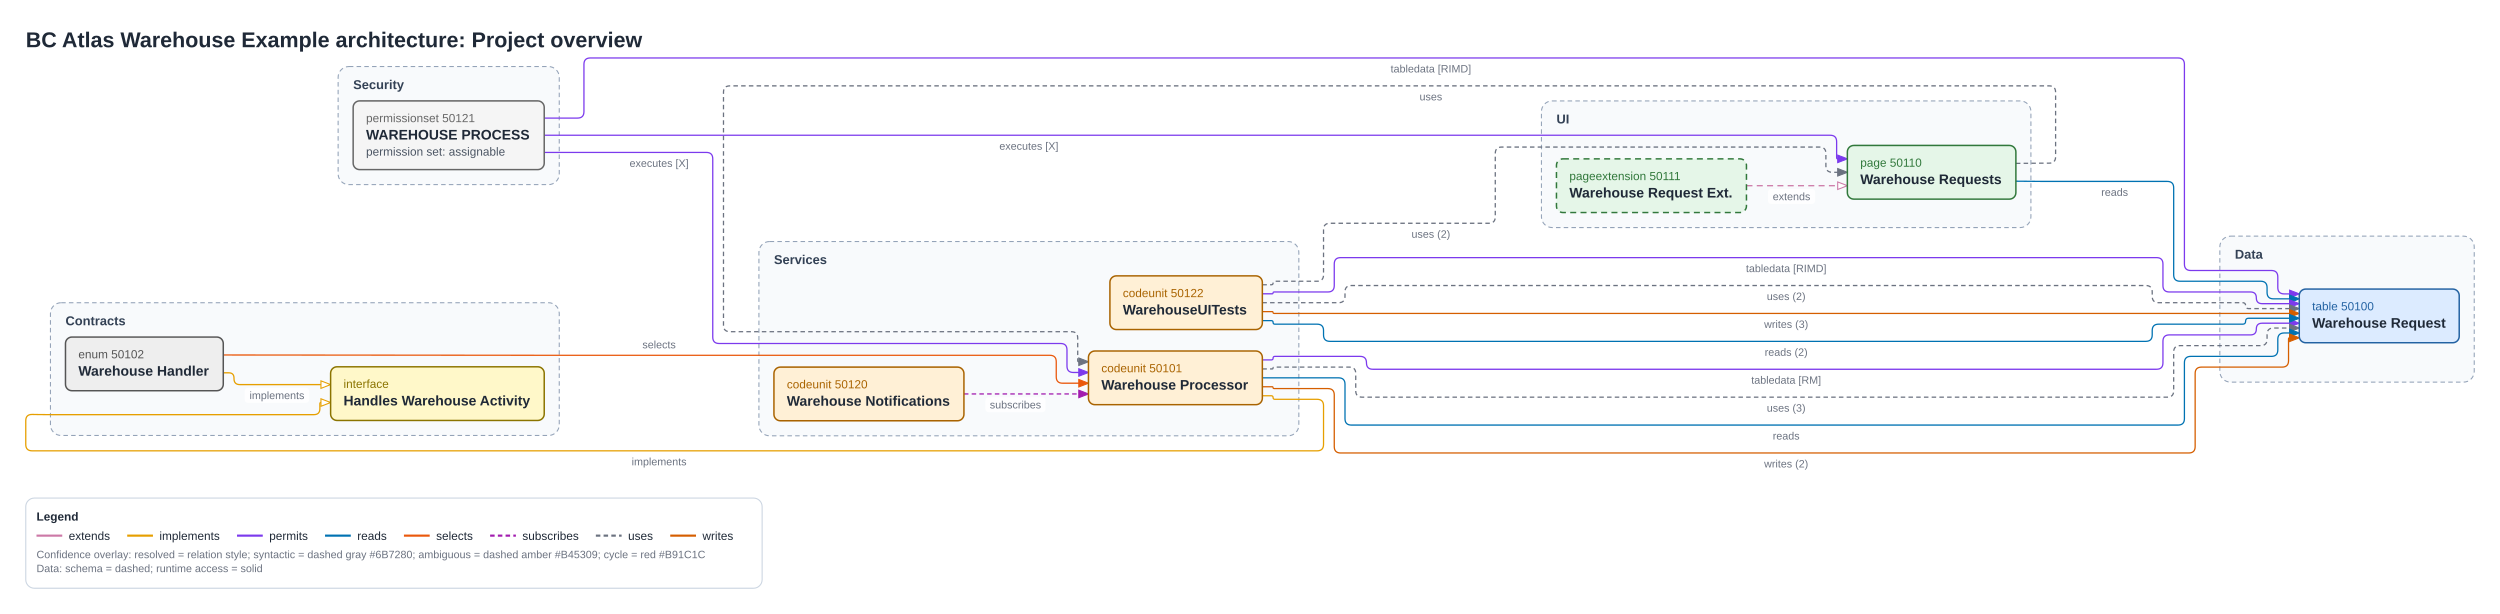
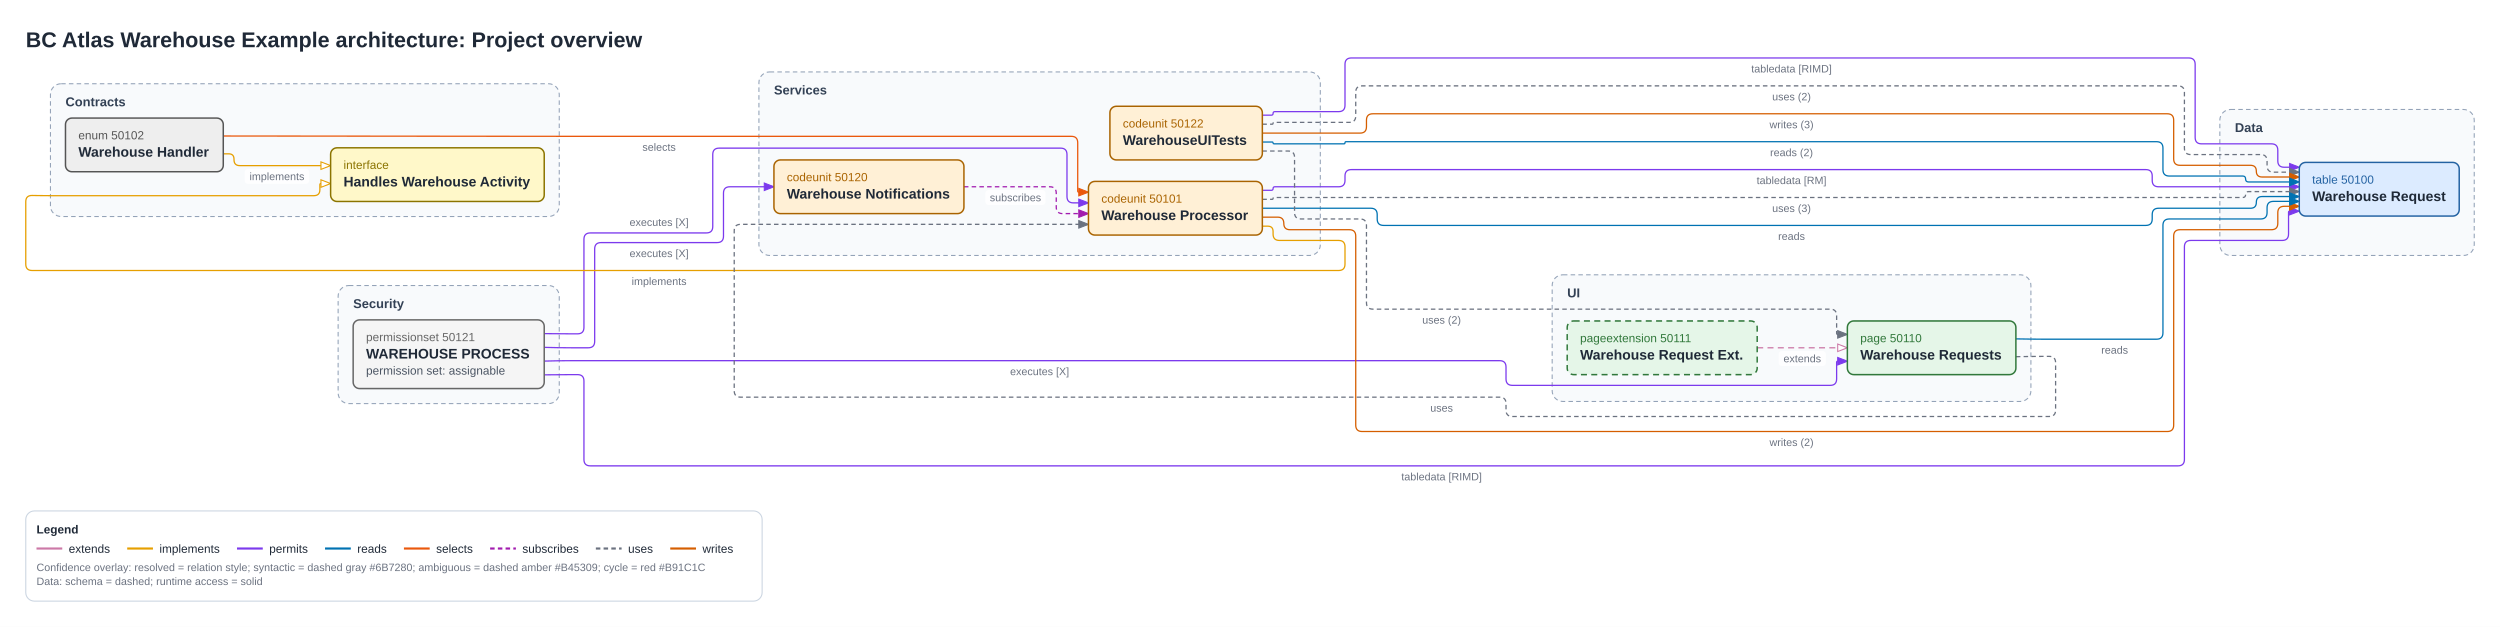
- <svg xmlns="http://www.w3.org/2000/svg" class="bca-diagram" viewBox="0 0 2329 572" width="2329" height="572" font-family="Arial, Helvetica, 'Liberation Sans', sans-serif">
-   <rect class="background" width="2329" height="572" fill="#ffffff" />
+ <svg xmlns="http://www.w3.org/2000/svg" class="bca-diagram" viewBox="0 0 2329 584" width="2329" height="584" font-family="Arial, Helvetica, 'Liberation Sans', sans-serif">
+   <rect class="background" width="2329" height="584" fill="#ffffff" />
  <text class="title" x="24" y="44" font-size="20" font-weight="700" fill="#1f2937">BC Atlas Warehouse Example architecture: Project overview</text>
  <g class="groups">
    <g class="group" data-group="g0">
-       <rect x="47" y="282" width="474" height="123.7" rx="10" fill="#f8fafc" stroke="#94a3b8" stroke-width="1" stroke-dasharray="4.2 3" />
-       <text x="61" y="303" font-size="12" font-weight="700" fill="#334155">Contracts</text>
+       <rect x="47" y="78" width="474" height="123.7" rx="10" fill="#f8fafc" stroke="#94a3b8" stroke-width="1" stroke-dasharray="4.2 3" />
+       <text x="61" y="99" font-size="12" font-weight="700" fill="#334155">Contracts</text>
    </g>
    <g class="group" data-group="g1">
-       <rect x="2068" y="220" width="237" height="136" rx="10" fill="#f8fafc" stroke="#94a3b8" stroke-width="1" stroke-dasharray="4.2 3" />
-       <text x="2082" y="241" font-size="12" font-weight="700" fill="#334155">Data</text>
+       <rect x="2068" y="102" width="237" height="136" rx="10" fill="#f8fafc" stroke="#94a3b8" stroke-width="1" stroke-dasharray="4.2 3" />
+       <text x="2082" y="123" font-size="12" font-weight="700" fill="#334155">Data</text>
    </g>
    <g class="group" data-group="g2">
-       <rect x="315" y="62" width="206" height="110" rx="10" fill="#f8fafc" stroke="#94a3b8" stroke-width="1" stroke-dasharray="4.2 3" />
-       <text x="329" y="83" font-size="12" font-weight="700" fill="#334155">Security</text>
+       <rect x="315" y="266" width="206" height="110" rx="10" fill="#f8fafc" stroke="#94a3b8" stroke-width="1" stroke-dasharray="4.2 3" />
+       <text x="329" y="287" font-size="12" font-weight="700" fill="#334155">Security</text>
    </g>
    <g class="group" data-group="g3">
-       <rect x="707" y="225" width="503" height="181" rx="10" fill="#f8fafc" stroke="#94a3b8" stroke-width="1" stroke-dasharray="4.2 3" />
-       <text x="721" y="246" font-size="12" font-weight="700" fill="#334155">Services</text>
+       <rect x="707" y="67" width="523" height="171" rx="10" fill="#f8fafc" stroke="#94a3b8" stroke-width="1" stroke-dasharray="4.2 3" />
+       <text x="721" y="88" font-size="12" font-weight="700" fill="#334155">Services</text>
    </g>
    <g class="group" data-group="g4">
-       <rect x="1436" y="94" width="456" height="118" rx="10" fill="#f8fafc" stroke="#94a3b8" stroke-width="1" stroke-dasharray="4.2 3" />
-       <text x="1450" y="115" font-size="12" font-weight="700" fill="#334155">UI</text>
+       <rect x="1446" y="256" width="446" height="118" rx="10" fill="#f8fafc" stroke="#94a3b8" stroke-width="1" stroke-dasharray="4.2 3" />
+       <text x="1460" y="277" font-size="12" font-weight="700" fill="#334155">UI</text>
    </g>
  </g>
  <g class="edges">
    <g class="edge" data-from="g3.n0" data-to="g3.n4" data-kind="subscribes">
-       <path d="M898 367L1006 367" fill="none" stroke="#A21CAF" stroke-width="1.2" stroke-dasharray="4.2 3" />
-       <polygon points="1014,367 1005,370.5 1005,363.5" fill="#A21CAF" stroke="#A21CAF" stroke-width="1" />
-       <g class="edge-label">
-         <rect x="918" y="370" width="56" height="14" rx="3" fill="#ffffff" fill-opacity="0.85" />
-         <text x="946" y="380.5" font-size="10" fill="#6b7280" text-anchor="middle">subscribes</text>
+       <path d="M898 174L978 174Q984 174 984 180L984 193Q984 199 990 199L1006 199" fill="none" stroke="#A21CAF" stroke-width="1.2" stroke-dasharray="4.2 3" />
+       <polygon points="1014,199 1005,202.5 1005,195.5" fill="#A21CAF" stroke="#A21CAF" stroke-width="1" />
+       <g class="edge-label">
+         <rect x="918" y="177" width="56" height="14" rx="3" fill="#ffffff" fill-opacity="0.85" />
+         <text x="946" y="187.5" font-size="10" fill="#6b7280" text-anchor="middle">subscribes</text>
      </g>
    </g>
    <g class="edge" data-from="g2.n1" data-to="g1.n3" data-kind="permits">
-       <path d="M507 110L538 110Q544 110 544 104L544 60Q544 54 550 54L2029 54Q2035 54 2035 60L2035 246Q2035 252 2041 252L2116 252Q2122 252 2122 258L2122 267.8Q2122 273.8 2128 273.8L2134 273.8" fill="none" stroke="#7C3AED" stroke-width="1.2" />
-       <polygon points="2142,273.8 2133,277.3 2133,270.3" fill="#7C3AED" stroke="#7C3AED" stroke-width="1" />
-       <g class="edge-label">
-         <rect x="1291" y="57" width="84" height="14" rx="3" fill="#ffffff" fill-opacity="0.85" />
-         <text x="1333" y="67.5" font-size="10" fill="#6b7280" text-anchor="middle">tabledata [RIMD]</text>
+       <path d="M507 349.2L520 349.1Q526 349 532 349L538 349Q544 349 544 355L544 428Q544 434 550 434L2029 434Q2035 434 2035 428L2035 230Q2035 224 2041 224L2126 224Q2132 224 2132 218L2132 197.7Q2132 196.7 2133 196.7L2134 196.7" fill="none" stroke="#7C3AED" stroke-width="1.2" />
+       <polygon points="2142,196.7 2133,200.2 2133,193.2" fill="#7C3AED" stroke="#7C3AED" stroke-width="1" />
+       <g class="edge-label">
+         <rect x="1301" y="437" width="84" height="14" rx="3" fill="#ffffff" fill-opacity="0.85" />
+         <text x="1343" y="447.5" font-size="10" fill="#6b7280" text-anchor="middle">tabledata [RIMD]</text>
      </g>
    </g>
    <g class="edge" data-from="g2.n1" data-to="g3.n4" data-kind="permits">
-       <path d="M507 142L658 142Q664 142 664 148L664 314Q664 320 670 320L988 320Q994 320 994 326L994 341Q994 347 1000 347L1006 347" fill="none" stroke="#7C3AED" stroke-width="1.2" />
-       <polygon points="1014,347 1005,350.5 1005,343.5" fill="#7C3AED" stroke="#7C3AED" stroke-width="1" />
-       <g class="edge-label">
-         <rect x="582" y="145" width="64" height="14" rx="3" fill="#ffffff" fill-opacity="0.85" />
-         <text x="614" y="155.5" font-size="10" fill="#6b7280" text-anchor="middle">executes [X]</text>
+       <path d="M507 310.8L520 310.9Q526 311 532 311L538 311Q544 311 544 305L544 223Q544 217 550 217L658 217Q664 217 664 211L664 144Q664 138 670 138L988 138Q994 138 994 144L994 183Q994 189 1000 189L1006 189" fill="none" stroke="#7C3AED" stroke-width="1.2" />
+       <polygon points="1014,189 1005,192.5 1005,185.5" fill="#7C3AED" stroke="#7C3AED" stroke-width="1" />
+       <g class="edge-label">
+         <rect x="582" y="200" width="64" height="14" rx="3" fill="#ffffff" fill-opacity="0.85" />
+         <text x="614" y="210.5" font-size="10" fill="#6b7280" text-anchor="middle">executes [X]</text>
+       </g>
+     </g>
+     <g class="edge" data-from="g2.n1" data-to="g3.n0" data-kind="permits">
+       <path d="M507 323.6L520 323.9Q526 324 532 324L548 324Q554 324 554 318L554 232Q554 226 560 226L668 226Q674 226 674 220L674 180Q674 174 680 174L713 174" fill="none" stroke="#7C3AED" stroke-width="1.2" />
+       <polygon points="721,174 712,177.5 712,170.5" fill="#7C3AED" stroke="#7C3AED" stroke-width="1" />
+       <g class="edge-label">
+         <rect x="582" y="229" width="64" height="14" rx="3" fill="#ffffff" fill-opacity="0.85" />
+         <text x="614" y="239.5" font-size="10" fill="#6b7280" text-anchor="middle">executes [X]</text>
      </g>
    </g>
    <g class="edge" data-from="g2.n1" data-to="g4.n6" data-kind="permits">
-       <path d="M507 126L1705 126Q1711 126 1711 132L1711 147Q1711 148 1712 148L1713 148" fill="none" stroke="#7C3AED" stroke-width="1.2" />
-       <polygon points="1721,148 1712,151.5 1712,144.5" fill="#7C3AED" stroke="#7C3AED" stroke-width="1" />
-       <g class="edge-label">
-         <rect x="926.5" y="129" width="64" height="14" rx="3" fill="#ffffff" fill-opacity="0.85" />
-         <text x="958.5" y="139.5" font-size="10" fill="#6b7280" text-anchor="middle">executes [X]</text>
+       <path d="M507 336.4L520 336.1Q526 336 532 336L1397 336Q1403 336 1403 342L1403 353Q1403 359 1409 359L1705 359Q1711 359 1711 353L1711 337.5Q1711 336.5 1712 336.5L1713 336.5" fill="none" stroke="#7C3AED" stroke-width="1.2" />
+       <polygon points="1721,336.5 1712,340 1712,333" fill="#7C3AED" stroke="#7C3AED" stroke-width="1" />
+       <g class="edge-label">
+         <rect x="936.5" y="339" width="64" height="14" rx="3" fill="#ffffff" fill-opacity="0.85" />
+         <text x="968.5" y="349.5" font-size="10" fill="#6b7280" text-anchor="middle">executes [X]</text>
      </g>
    </g>
    <g class="edge" data-from="g3.n4" data-to="g0.n2" data-kind="implements">
-       <path d="M1176 368.7L1184.3 368.7Q1186 368.7 1186 370.3L1186 370.3Q1186 372 1187.7 372L1227 372Q1233 372 1233 378L1233 414Q1233 420 1227 420L30 420Q24 420 24 414L24 392Q24 386 30 386.1L36 386.2Q42 386.3 48 386.3L292.3 386.3Q298 386.3 298 380.7L298 376Q298 375 299 375L300 375" fill="none" stroke="#E69F00" stroke-width="1.2" />
-       <polygon points="308,375 299,378.5 299,371.5" fill="#ffffff" stroke="#E69F00" stroke-width="1" />
-       <g class="edge-label">
-         <rect x="584" y="423" width="60" height="14" rx="3" fill="#ffffff" fill-opacity="0.85" />
-         <text x="614" y="433.5" font-size="10" fill="#6b7280" text-anchor="middle">implements</text>
+       <path d="M1176 210.7L1181 210.7Q1186 210.7 1186 215.7L1186 218Q1186 224 1192 224L1247 224Q1253 224 1253 230L1253 246Q1253 252 1247 252L30 252Q24 252 24 246L24 188Q24 182 30 182.1L36 182.2Q42 182.3 48 182.3L292.3 182.3Q298 182.3 298 176.7L298 172Q298 171 299 171L300 171" fill="none" stroke="#E69F00" stroke-width="1.2" />
+       <polygon points="308,171 299,174.5 299,167.5" fill="#ffffff" stroke="#E69F00" stroke-width="1" />
+       <g class="edge-label">
+         <rect x="584" y="255" width="60" height="14" rx="3" fill="#ffffff" fill-opacity="0.85" />
+         <text x="614" y="265.5" font-size="10" fill="#6b7280" text-anchor="middle">implements</text>
      </g>
    </g>
    <g class="edge" data-from="g3.n4" data-to="g1.n3" data-kind="permits">
-       <path d="M1176 335.3L1184.3 335.3Q1186 335.3 1186 333.7L1186 333.7Q1186 332 1187.7 332L1267 332Q1273 332 1273 338L1273 338Q1273 344 1279 344L2009 344Q2015 344 2015 338L2015 318Q2015 312 2021 312L2096.5 312Q2102 312 2102 306.5L2102 306.5Q2102 301.1 2107.5 301.1L2134 301.1" fill="none" stroke="#7C3AED" stroke-width="1.2" />
-       <polygon points="2142,301.1 2133,304.6 2133,297.6" fill="#7C3AED" stroke="#7C3AED" stroke-width="1" />
-       <g class="edge-label">
-         <rect x="1627" y="347" width="74" height="14" rx="3" fill="#ffffff" fill-opacity="0.85" />
-         <text x="1664" y="357.5" font-size="10" fill="#6b7280" text-anchor="middle">tabledata [RM]</text>
+       <path d="M1176 177.3L1184.3 177.3Q1186 177.3 1186 175.7L1186 175.7Q1186 174 1187.7 174L1247 174Q1253 174 1253 168L1253 164Q1253 158 1259 158L1999 158Q2005 158 2005 164L2005 168Q2005 174 2011 174L2134 174" fill="none" stroke="#7C3AED" stroke-width="1.2" />
+       <polygon points="2142,174 2133,177.5 2133,170.5" fill="#7C3AED" stroke="#7C3AED" stroke-width="1" />
+       <g class="edge-label">
+         <rect x="1632" y="161" width="74" height="14" rx="3" fill="#ffffff" fill-opacity="0.85" />
+         <text x="1669" y="171.5" font-size="10" fill="#6b7280" text-anchor="middle">tabledata [RM]</text>
      </g>
    </g>
    <g class="edge" data-from="g3.n4" data-to="g1.n3" data-kind="uses">
-       <path d="M1176 343.7L1185.2 343.7Q1186 343.7 1186 342.8L1186 342.8Q1186 342 1186.8 342L1257 342Q1263 342 1263 348L1263 364Q1263 370 1269 370L2019 370Q2025 370 2025 364L2025 328Q2025 322 2031 322L2106 322Q2112 322 2112 316L2112 311.6Q2112 305.6 2118 305.6L2134 305.6" fill="none" stroke="#6B7280" stroke-width="1.2" stroke-dasharray="4.2 3" />
-       <polygon points="2142,305.6 2133,309.1 2133,302.1" fill="#6B7280" stroke="#6B7280" stroke-width="1" />
-       <g class="edge-label">
-         <rect x="1641.5" y="373" width="45" height="14" rx="3" fill="#ffffff" fill-opacity="0.85" />
-         <text x="1664" y="383.5" font-size="10" fill="#6b7280" text-anchor="middle">uses (3)</text>
+       <path d="M1176 185.7L1185.2 185.7Q1186 185.7 1186 184.8L1186 184.8Q1186 184 1186.8 184L2089.3 184Q2092 184 2092 181.3L2092 181.3Q2092 178.5 2094.7 178.5L2134 178.5" fill="none" stroke="#6B7280" stroke-width="1.2" stroke-dasharray="4.2 3" />
+       <polygon points="2142,178.5 2133,182 2133,175" fill="#6B7280" stroke="#6B7280" stroke-width="1" />
+       <g class="edge-label">
+         <rect x="1646.5" y="187" width="45" height="14" rx="3" fill="#ffffff" fill-opacity="0.85" />
+         <text x="1669" y="197.5" font-size="10" fill="#6b7280" text-anchor="middle">uses (3)</text>
      </g>
    </g>
    <g class="edge" data-from="g3.n4" data-to="g1.n3" data-kind="reads">
-       <path d="M1176 352L1247 352Q1253 352 1253 358L1253 390Q1253 396 1259 396L2029 396Q2035 396 2035 390L2035 338Q2035 332 2041 332L2116 332Q2122 332 2122 326L2122 316.2Q2122 310.2 2128 310.2L2134 310.2" fill="none" stroke="#0072B2" stroke-width="1.2" />
-       <polygon points="2142,310.2 2133,313.7 2133,306.7" fill="#0072B2" stroke="#0072B2" stroke-width="1" />
-       <g class="edge-label">
-         <rect x="1647" y="399" width="34" height="14" rx="3" fill="#ffffff" fill-opacity="0.85" />
-         <text x="1664" y="409.5" font-size="10" fill="#6b7280" text-anchor="middle">reads</text>
+       <path d="M1176 194L1277 194Q1283 194 1283 200L1283 204Q1283 210 1289 210L1999 210Q2005 210 2005 204L2005 200Q2005 194 2011 194L2096.5 194Q2102 194 2102 188.5L2102 188.5Q2102 183.1 2107.5 183.1L2134 183.1" fill="none" stroke="#0072B2" stroke-width="1.2" />
+       <polygon points="2142,183.1 2133,186.6 2133,179.6" fill="#0072B2" stroke="#0072B2" stroke-width="1" />
+       <g class="edge-label">
+         <rect x="1652" y="213" width="34" height="14" rx="3" fill="#ffffff" fill-opacity="0.85" />
+         <text x="1669" y="223.5" font-size="10" fill="#6b7280" text-anchor="middle">reads</text>
      </g>
    </g>
    <g class="edge" data-from="g3.n4" data-to="g1.n3" data-kind="writes">
-       <path d="M1176 360.3L1185.2 360.3Q1186 360.3 1186 361.2L1186 361.2Q1186 362 1186.8 362L1237 362Q1243 362 1243 368L1243 416Q1243 422 1249 422L2039 422Q2045 422 2045 416L2045 348Q2045 342 2051 342L2126 342Q2132 342 2132 336L2132 315.7Q2132 314.7 2133 314.7L2134 314.7" fill="none" stroke="#D55E00" stroke-width="1.2" />
-       <polygon points="2142,314.7 2133,318.2 2133,311.2" fill="#D55E00" stroke="#D55E00" stroke-width="1" />
-       <g class="edge-label">
-         <rect x="1639" y="425" width="50" height="14" rx="3" fill="#ffffff" fill-opacity="0.85" />
-         <text x="1664" y="435.5" font-size="10" fill="#6b7280" text-anchor="middle">writes (2)</text>
+       <path d="M1176 202.3L1190.2 202.3Q1196 202.3 1196 208.2L1196 208.2Q1196 214 1201.8 214L1257 214Q1263 214 1263 220L1263 396Q1263 402 1269 402L2019 402Q2025 402 2025 396L2025 220Q2025 214 2031 214L2116 214Q2122 214 2122 208L2122 198.2Q2122 192.2 2128 192.2L2134 192.2" fill="none" stroke="#D55E00" stroke-width="1.2" />
+       <polygon points="2142,192.2 2133,195.7 2133,188.7" fill="#D55E00" stroke="#D55E00" stroke-width="1" />
+       <g class="edge-label">
+         <rect x="1644" y="405" width="50" height="14" rx="3" fill="#ffffff" fill-opacity="0.85" />
+         <text x="1669" y="415.5" font-size="10" fill="#6b7280" text-anchor="middle">writes (2)</text>
      </g>
    </g>
    <g class="edge" data-from="g0.n5" data-to="g0.n2" data-kind="implements">
-       <path d="M208 347.3L213 347.3Q218 347.3 218 352.3L218 352.8Q218 358.3 223.5 358.3L300 358.3" fill="none" stroke="#E69F00" stroke-width="1.2" />
-       <polygon points="308,358.3 299,361.8 299,354.8" fill="#ffffff" stroke="#E69F00" stroke-width="1" />
-       <g class="edge-label">
-         <rect x="228" y="361.3" width="60" height="14" rx="3" fill="#ffffff" fill-opacity="0.85" />
-         <text x="258" y="371.8" font-size="10" fill="#6b7280" text-anchor="middle">implements</text>
+       <path d="M208 143.3L213 143.3Q218 143.3 218 148.3L218 148.8Q218 154.3 223.5 154.3L300 154.3" fill="none" stroke="#E69F00" stroke-width="1.2" />
+       <polygon points="308,154.3 299,157.8 299,150.8" fill="#ffffff" stroke="#E69F00" stroke-width="1" />
+       <g class="edge-label">
+         <rect x="228" y="157.3" width="60" height="14" rx="3" fill="#ffffff" fill-opacity="0.85" />
+         <text x="258" y="167.8" font-size="10" fill="#6b7280" text-anchor="middle">implements</text>
      </g>
    </g>
    <g class="edge" data-from="g0.n5" data-to="g3.n4" data-kind="selects">
-       <path d="M208 330.7L520 331Q526 331 532 331L978 331Q984 331 984 337L984 351Q984 357 990 357L1006 357" fill="none" stroke="#EA580C" stroke-width="1.2" />
-       <polygon points="1014,357 1005,360.5 1005,353.5" fill="#EA580C" stroke="#EA580C" stroke-width="1" />
-       <g class="edge-label">
-         <rect x="594" y="314" width="40" height="14" rx="3" fill="#ffffff" fill-opacity="0.85" />
-         <text x="614" y="324.5" font-size="10" fill="#6b7280" text-anchor="middle">selects</text>
+       <path d="M208 126.7L520 127Q526 127 532 127L998 127Q1004 127 1004 133L1004 178Q1004 179 1005 179L1006 179" fill="none" stroke="#EA580C" stroke-width="1.2" />
+       <polygon points="1014,179 1005,182.5 1005,175.5" fill="#EA580C" stroke="#EA580C" stroke-width="1" />
+       <g class="edge-label">
+         <rect x="594" y="130" width="40" height="14" rx="3" fill="#ffffff" fill-opacity="0.85" />
+         <text x="614" y="140.5" font-size="10" fill="#6b7280" text-anchor="middle">selects</text>
      </g>
    </g>
    <g class="edge" data-from="g4.n6" data-to="g1.n3" data-kind="reads">
-       <path d="M1878 168.8L1891 168.9Q1897 169 1903 169L2019 169Q2025 169 2025 175L2025 256Q2025 262 2031 262L2106 262Q2112 262 2112 268L2112 272.4Q2112 278.4 2118 278.4L2134 278.4" fill="none" stroke="#0072B2" stroke-width="1.2" />
-       <polygon points="2142,278.4 2133,281.9 2133,274.9" fill="#0072B2" stroke="#0072B2" stroke-width="1" />
-       <g class="edge-label">
-         <rect x="1953" y="172" width="34" height="14" rx="3" fill="#ffffff" fill-opacity="0.85" />
-         <text x="1970" y="182.5" font-size="10" fill="#6b7280" text-anchor="middle">reads</text>
+       <path d="M1878 315.7L1891 315.9Q1897 316 1903 316L2009 316Q2015 316 2015 310L2015 210Q2015 204 2021 204L2106 204Q2112 204 2112 198L2112 193.6Q2112 187.6 2118 187.6L2134 187.6" fill="none" stroke="#0072B2" stroke-width="1.2" />
+       <polygon points="2142,187.6 2133,191.1 2133,184.1" fill="#0072B2" stroke="#0072B2" stroke-width="1" />
+       <g class="edge-label">
+         <rect x="1953" y="319" width="34" height="14" rx="3" fill="#ffffff" fill-opacity="0.85" />
+         <text x="1970" y="329.5" font-size="10" fill="#6b7280" text-anchor="middle">reads</text>
      </g>
    </g>
    <g class="edge" data-from="g4.n6" data-to="g3.n4" data-kind="uses">
-       <path d="M1878 152.2L1891 152.1Q1897 152 1903 152L1909 152Q1915 152 1915 146L1915 86Q1915 80 1909 80L680 80Q674 80 674 86L674 303Q674 309 680 309L998 309Q1004 309 1004 315L1004 336Q1004 337 1005 337L1006 337" fill="none" stroke="#6B7280" stroke-width="1.2" stroke-dasharray="4.2 3" />
-       <polygon points="1014,337 1005,340.5 1005,333.5" fill="#6B7280" stroke="#6B7280" stroke-width="1" />
-       <g class="edge-label">
-         <rect x="1318" y="83" width="30" height="14" rx="3" fill="#ffffff" fill-opacity="0.85" />
-         <text x="1333" y="93.5" font-size="10" fill="#6b7280" text-anchor="middle">uses</text>
+       <path d="M1878 332.3L1891 332.1Q1897 332 1903 332L1909 332Q1915 332 1915 338L1915 382Q1915 388 1909 388L1409 388Q1403 388 1403 382L1403 376Q1403 370 1397 370L690 370Q684 370 684 364L684 215Q684 209 690 209L1006 209" fill="none" stroke="#6B7280" stroke-width="1.2" stroke-dasharray="4.2 3" />
+       <polygon points="1014,209 1005,212.5 1005,205.5" fill="#6B7280" stroke="#6B7280" stroke-width="1" />
+       <g class="edge-label">
+         <rect x="1328" y="373" width="30" height="14" rx="3" fill="#ffffff" fill-opacity="0.85" />
+         <text x="1343" y="383.5" font-size="10" fill="#6b7280" text-anchor="middle">uses</text>
      </g>
    </g>
    <g class="edge" data-from="g4.n7" data-to="g4.n6" data-kind="extends">
-       <path d="M1627 173L1713 173" fill="none" stroke="#CC79A7" stroke-width="1.2" stroke-dasharray="5.6 4" />
-       <polygon points="1721,173 1712,176.5 1712,169.5" fill="#ffffff" stroke="#CC79A7" stroke-width="1" />
-       <g class="edge-label">
-         <rect x="1647" y="176" width="44" height="14" rx="3" fill="#ffffff" fill-opacity="0.85" />
-         <text x="1669" y="186.5" font-size="10" fill="#6b7280" text-anchor="middle">extends</text>
+       <path d="M1637 324L1713 324" fill="none" stroke="#CC79A7" stroke-width="1.2" stroke-dasharray="5.6 4" />
+       <polygon points="1721,324 1712,327.5 1712,320.5" fill="#ffffff" stroke="#CC79A7" stroke-width="1" />
+       <g class="edge-label">
+         <rect x="1657" y="327" width="44" height="14" rx="3" fill="#ffffff" fill-opacity="0.85" />
+         <text x="1679" y="337.5" font-size="10" fill="#6b7280" text-anchor="middle">extends</text>
      </g>
    </g>
    <g class="edge" data-from="g3.n8" data-to="g1.n3" data-kind="permits">
-       <path d="M1176 273.7L1185.2 273.7Q1186 273.7 1186 272.8L1186 272.8Q1186 272 1186.8 272L1237 272Q1243 272 1243 266L1243 246Q1243 240 1249 240L2009 240Q2015 240 2015 246L2015 266Q2015 272 2021 272L2096.5 272Q2102 272 2102 277.5L2102 277.5Q2102 282.9 2107.5 282.9L2134 282.9" fill="none" stroke="#7C3AED" stroke-width="1.2" />
-       <polygon points="2142,282.9 2133,286.4 2133,279.4" fill="#7C3AED" stroke="#7C3AED" stroke-width="1" />
-       <g class="edge-label">
-         <rect x="1622" y="243" width="84" height="14" rx="3" fill="#ffffff" fill-opacity="0.85" />
-         <text x="1664" y="253.5" font-size="10" fill="#6b7280" text-anchor="middle">tabledata [RIMD]</text>
+       <path d="M1176 107.3L1184.3 107.3Q1186 107.3 1186 105.7L1186 105.7Q1186 104 1187.7 104L1247 104Q1253 104 1253 98L1253 60Q1253 54 1259 54L2039 54Q2045 54 2045 60L2045 128Q2045 134 2051 134L2116 134Q2122 134 2122 140L2122 149.8Q2122 155.8 2128 155.8L2134 155.8" fill="none" stroke="#7C3AED" stroke-width="1.2" />
+       <polygon points="2142,155.8 2133,159.3 2133,152.3" fill="#7C3AED" stroke="#7C3AED" stroke-width="1" />
+       <g class="edge-label">
+         <rect x="1627" y="57" width="84" height="14" rx="3" fill="#ffffff" fill-opacity="0.85" />
+         <text x="1669" y="67.5" font-size="10" fill="#6b7280" text-anchor="middle">tabledata [RIMD]</text>
      </g>
    </g>
    <g class="edge" data-from="g3.n8" data-to="g1.n3" data-kind="uses">
-       <path d="M1176 282L1247 282Q1253 282 1253 276L1253 272Q1253 266 1259 266L1999 266Q2005 266 2005 272L2005 276Q2005 282 2011 282L2089.3 282Q2092 282 2092 284.7L2092 284.7Q2092 287.5 2094.7 287.5L2134 287.5" fill="none" stroke="#6B7280" stroke-width="1.2" stroke-dasharray="4.2 3" />
-       <polygon points="2142,287.5 2133,291 2133,284" fill="#6B7280" stroke="#6B7280" stroke-width="1" />
-       <g class="edge-label">
-         <rect x="1641.5" y="269" width="45" height="14" rx="3" fill="#ffffff" fill-opacity="0.85" />
-         <text x="1664" y="279.5" font-size="10" fill="#6b7280" text-anchor="middle">uses (2)</text>
+       <path d="M1176 115.7L1185.2 115.7Q1186 115.7 1186 114.8L1186 114.8Q1186 114 1186.8 114L1257 114Q1263 114 1263 108L1263 86Q1263 80 1269 80L2029 80Q2035 80 2035 86L2035 138Q2035 144 2041 144L2106 144Q2112 144 2112 150L2112 154.4Q2112 160.4 2118 160.4L2134 160.4" fill="none" stroke="#6B7280" stroke-width="1.2" stroke-dasharray="4.2 3" />
+       <polygon points="2142,160.4 2133,163.9 2133,156.9" fill="#6B7280" stroke="#6B7280" stroke-width="1" />
+       <g class="edge-label">
+         <rect x="1646.5" y="83" width="45" height="14" rx="3" fill="#ffffff" fill-opacity="0.85" />
+         <text x="1669" y="93.5" font-size="10" fill="#6b7280" text-anchor="middle">uses (2)</text>
      </g>
    </g>
    <g class="edge" data-from="g3.n8" data-to="g4.n6" data-kind="uses">
-       <path d="M1176 265.3L1184.3 265.3Q1186 265.3 1186 263.7L1186 263.7Q1186 262 1187.7 262L1227 262Q1233 262 1233 256L1233 214Q1233 208 1239 208L1387 208Q1393 208 1393 202L1393 143Q1393 137 1399 137L1695 137Q1701 137 1701 143L1701 154.5Q1701 160.5 1707 160.5L1713 160.5" fill="none" stroke="#6B7280" stroke-width="1.2" stroke-dasharray="4.2 3" />
-       <polygon points="1721,160.5 1712,164 1712,157" fill="#6B7280" stroke="#6B7280" stroke-width="1" />
-       <g class="edge-label">
-         <rect x="1310.5" y="211" width="45" height="14" rx="3" fill="#ffffff" fill-opacity="0.85" />
-         <text x="1333" y="221.5" font-size="10" fill="#6b7280" text-anchor="middle">uses (2)</text>
+       <path d="M1176 140.7L1200 140.7Q1206 140.7 1206 146.7L1206 198Q1206 204 1212 204L1267 204Q1273 204 1273 210L1273 282Q1273 288 1279 288L1705 288Q1711 288 1711 294L1711 310.5Q1711 311.5 1712 311.5L1713 311.5" fill="none" stroke="#6B7280" stroke-width="1.2" stroke-dasharray="4.2 3" />
+       <polygon points="1721,311.5 1712,315 1712,308" fill="#6B7280" stroke="#6B7280" stroke-width="1" />
+       <g class="edge-label">
+         <rect x="1320.5" y="291" width="45" height="14" rx="3" fill="#ffffff" fill-opacity="0.85" />
+         <text x="1343" y="301.5" font-size="10" fill="#6b7280" text-anchor="middle">uses (2)</text>
      </g>
    </g>
    <g class="edge" data-from="g3.n8" data-to="g1.n3" data-kind="writes">
-       <path d="M1176 290.3L1185.2 290.3Q1186 290.3 1186 291.2L1186 291.2Q1186 292 1186.8 292L2134 292" fill="none" stroke="#D55E00" stroke-width="1.2" />
-       <polygon points="2142,292 2133,295.5 2133,288.5" fill="#D55E00" stroke="#D55E00" stroke-width="1" />
-       <g class="edge-label">
-         <rect x="1639" y="295" width="50" height="14" rx="3" fill="#ffffff" fill-opacity="0.85" />
-         <text x="1664" y="305.5" font-size="10" fill="#6b7280" text-anchor="middle">writes (3)</text>
+       <path d="M1176 124L1267 124Q1273 124 1273 118L1273 112Q1273 106 1279 106L2019 106Q2025 106 2025 112L2025 148Q2025 154 2031 154L2096.5 154Q2102 154 2102 159.5L2102 159.5Q2102 164.9 2107.5 164.9L2134 164.9" fill="none" stroke="#D55E00" stroke-width="1.2" />
+       <polygon points="2142,164.9 2133,168.4 2133,161.4" fill="#D55E00" stroke="#D55E00" stroke-width="1" />
+       <g class="edge-label">
+         <rect x="1644" y="109" width="50" height="14" rx="3" fill="#ffffff" fill-opacity="0.85" />
+         <text x="1669" y="119.5" font-size="10" fill="#6b7280" text-anchor="middle">writes (3)</text>
      </g>
    </g>
    <g class="edge" data-from="g3.n8" data-to="g1.n3" data-kind="reads">
-       <path d="M1176 298.7L1184.3 298.7Q1186 298.7 1186 300.3L1186 300.3Q1186 302 1187.7 302L1227 302Q1233 302 1233 308L1233 312Q1233 318 1239 318L1999 318Q2005 318 2005 312L2005 308Q2005 302 2011 302L2089.3 302Q2092 302 2092 299.3L2092 299.3Q2092 296.5 2094.7 296.5L2134 296.5" fill="none" stroke="#0072B2" stroke-width="1.2" />
-       <polygon points="2142,296.5 2133,300 2133,293" fill="#0072B2" stroke="#0072B2" stroke-width="1" />
-       <g class="edge-label">
-         <rect x="1639.5" y="321" width="49" height="14" rx="3" fill="#ffffff" fill-opacity="0.85" />
-         <text x="1664" y="331.5" font-size="10" fill="#6b7280" text-anchor="middle">reads (2)</text>
+       <path d="M1176 132.3L1185.2 132.3Q1186 132.3 1186 133.2L1186 133.2Q1186 134 1186.8 134L1252 134Q1253 134 1253 133L1253 133Q1253 132 1254 132L2009 132Q2015 132 2015 138L2015 158Q2015 164 2021 164L2089.3 164Q2092 164 2092 166.7L2092 166.7Q2092 169.5 2094.7 169.5L2134 169.5" fill="none" stroke="#0072B2" stroke-width="1.2" />
+       <polygon points="2142,169.5 2133,173 2133,166" fill="#0072B2" stroke="#0072B2" stroke-width="1" />
+       <g class="edge-label">
+         <rect x="1644.5" y="135" width="49" height="14" rx="3" fill="#ffffff" fill-opacity="0.85" />
+         <text x="1669" y="145.5" font-size="10" fill="#6b7280" text-anchor="middle">reads (2)</text>
      </g>
    </g>
  </g>
  <g class="nodes">
    <g class="node" data-node="g0.n2" data-object="8ca2f385-ffba-4be3-94ad-84feaae0c397::BCA.Example.Inventory::interface::handles warehouse activity" data-type="interface">
-       <rect x="308" y="341.7" width="199" height="50" rx="6" fill="#FFF8C9" stroke="#8B7400" stroke-width="1.4" />
-       <text x="320" y="361.4" font-size="11" fill="#8B7400">interface</text>
-       <text x="320" y="377.7" font-size="13" font-weight="700" fill="#1f2937">Handles Warehouse Activity</text>
+       <rect x="308" y="137.7" width="199" height="50" rx="6" fill="#FFF8C9" stroke="#8B7400" stroke-width="1.4" />
+       <text x="320" y="157.4" font-size="11" fill="#8B7400">interface</text>
+       <text x="320" y="173.7" font-size="13" font-weight="700" fill="#1f2937">Handles Warehouse Activity</text>
    </g>
    <g class="node" data-node="g0.n5" data-object="8ca2f385-ffba-4be3-94ad-84feaae0c397::BCA.Example.Inventory::enum::50102" data-type="enum">
-       <rect x="61" y="314" width="147" height="50" rx="6" fill="#EEEEEE" stroke="#555555" stroke-width="1.4" />
-       <text x="73" y="333.8" font-size="11" fill="#555555">enum 50102</text>
-       <text x="73" y="350" font-size="13" font-weight="700" fill="#1f2937">Warehouse Handler</text>
+       <rect x="61" y="110" width="147" height="50" rx="6" fill="#EEEEEE" stroke="#555555" stroke-width="1.4" />
+       <text x="73" y="129.8" font-size="11" fill="#555555">enum 50102</text>
+       <text x="73" y="146" font-size="13" font-weight="700" fill="#1f2937">Warehouse Handler</text>
    </g>
    <g class="node" data-node="g1.n3" data-object="8ca2f385-ffba-4be3-94ad-84feaae0c397::BCA.Example.Inventory::table::50100" data-type="table">
-       <rect x="2142" y="269.3" width="149" height="50" rx="6" fill="#DCEBFF" stroke="#2362A2" stroke-width="1.4" />
-       <text x="2154" y="289.1" font-size="11" fill="#2362A2">table 50100</text>
-       <text x="2154" y="305.3" font-size="13" font-weight="700" fill="#1f2937">Warehouse Request</text>
+       <rect x="2142" y="151.3" width="149" height="50" rx="6" fill="#DCEBFF" stroke="#2362A2" stroke-width="1.4" />
+       <text x="2154" y="171.1" font-size="11" fill="#2362A2">table 50100</text>
+       <text x="2154" y="187.3" font-size="13" font-weight="700" fill="#1f2937">Warehouse Request</text>
    </g>
    <g class="node" data-node="g2.n1" data-object="8ca2f385-ffba-4be3-94ad-84feaae0c397::BCA.Example.Automation::permissionset::50121" data-type="permissionset">
-       <rect x="329" y="94" width="178" height="64" rx="6" fill="#F5F5F5" stroke="#666666" stroke-width="1.4" />
-       <text x="341" y="113.8" font-size="11" fill="#666666">permissionset 50121</text>
-       <text x="341" y="130" font-size="13" font-weight="700" fill="#1f2937">WAREHOUSE PROCESS</text>
-       <text x="341" y="145" font-size="11" fill="#4b5563">permission set: assignable</text>
+       <rect x="329" y="298" width="178" height="64" rx="6" fill="#F5F5F5" stroke="#666666" stroke-width="1.4" />
+       <text x="341" y="317.8" font-size="11" fill="#666666">permissionset 50121</text>
+       <text x="341" y="334" font-size="13" font-weight="700" fill="#1f2937">WAREHOUSE PROCESS</text>
+       <text x="341" y="349" font-size="11" fill="#4b5563">permission set: assignable</text>
    </g>
    <g class="node" data-node="g3.n0" data-object="8ca2f385-ffba-4be3-94ad-84feaae0c397::BCA.Example.Automation::codeunit::50120" data-type="codeunit">
-       <rect x="721" y="342" width="177" height="50" rx="6" fill="#FFF0D6" stroke="#A96300" stroke-width="1.4" />
-       <text x="733" y="361.8" font-size="11" fill="#A96300">codeunit 50120</text>
-       <text x="733" y="378" font-size="13" font-weight="700" fill="#1f2937">Warehouse Notifications</text>
+       <rect x="721" y="149" width="177" height="50" rx="6" fill="#FFF0D6" stroke="#A96300" stroke-width="1.4" />
+       <text x="733" y="168.8" font-size="11" fill="#A96300">codeunit 50120</text>
+       <text x="733" y="185" font-size="13" font-weight="700" fill="#1f2937">Warehouse Notifications</text>
    </g>
    <g class="node" data-node="g3.n4" data-object="8ca2f385-ffba-4be3-94ad-84feaae0c397::BCA.Example.Inventory::codeunit::50101" data-type="codeunit">
-       <rect x="1014" y="327" width="162" height="50" rx="6" fill="#FFF0D6" stroke="#A96300" stroke-width="1.4" />
-       <text x="1026" y="346.8" font-size="11" fill="#A96300">codeunit 50101</text>
-       <text x="1026" y="363" font-size="13" font-weight="700" fill="#1f2937">Warehouse Processor</text>
+       <rect x="1014" y="169" width="162" height="50" rx="6" fill="#FFF0D6" stroke="#A96300" stroke-width="1.4" />
+       <text x="1026" y="188.8" font-size="11" fill="#A96300">codeunit 50101</text>
+       <text x="1026" y="205" font-size="13" font-weight="700" fill="#1f2937">Warehouse Processor</text>
    </g>
    <g class="node" data-node="g3.n8" data-object="8ca2f385-ffba-4be3-94ad-84feaae0c397::BCA.Example.UI::codeunit::50122" data-type="codeunit">
-       <rect x="1034" y="257" width="142" height="50" rx="6" fill="#FFF0D6" stroke="#A96300" stroke-width="1.4" />
-       <text x="1046" y="276.8" font-size="11" fill="#A96300">codeunit 50122</text>
-       <text x="1046" y="293" font-size="13" font-weight="700" fill="#1f2937">WarehouseUITests</text>
+       <rect x="1034" y="99" width="142" height="50" rx="6" fill="#FFF0D6" stroke="#A96300" stroke-width="1.4" />
+       <text x="1046" y="118.8" font-size="11" fill="#A96300">codeunit 50122</text>
+       <text x="1046" y="135" font-size="13" font-weight="700" fill="#1f2937">WarehouseUITests</text>
    </g>
    <g class="node" data-node="g4.n7" data-object="8ca2f385-ffba-4be3-94ad-84feaae0c397::BCA.Example.UI::pageextension::50111" data-type="pageextension">
-       <rect x="1450" y="148" width="177" height="50" rx="6" fill="#E5F6E8" stroke="#31783B" stroke-width="1.4" stroke-dasharray="5.6 4" />
-       <text x="1462" y="167.8" font-size="11" fill="#31783B">pageextension 50111</text>
-       <text x="1462" y="184" font-size="13" font-weight="700" fill="#1f2937">Warehouse Request Ext.</text>
+       <rect x="1460" y="299" width="177" height="50" rx="6" fill="#E5F6E8" stroke="#31783B" stroke-width="1.4" stroke-dasharray="5.6 4" />
+       <text x="1472" y="318.8" font-size="11" fill="#31783B">pageextension 50111</text>
+       <text x="1472" y="335" font-size="13" font-weight="700" fill="#1f2937">Warehouse Request Ext.</text>
    </g>
    <g class="node" data-node="g4.n6" data-object="8ca2f385-ffba-4be3-94ad-84feaae0c397::BCA.Example.UI::page::50110" data-type="page">
-       <rect x="1721" y="135.5" width="157" height="50" rx="6" fill="#E5F6E8" stroke="#31783B" stroke-width="1.4" />
-       <text x="1733" y="155.3" font-size="11" fill="#31783B">page 50110</text>
-       <text x="1733" y="171.5" font-size="13" font-weight="700" fill="#1f2937">Warehouse Requests</text>
+       <rect x="1721" y="299" width="157" height="50" rx="6" fill="#E5F6E8" stroke="#31783B" stroke-width="1.4" />
+       <text x="1733" y="318.8" font-size="11" fill="#31783B">page 50110</text>
+       <text x="1733" y="335" font-size="13" font-weight="700" fill="#1f2937">Warehouse Requests</text>
    </g>
  </g>
  <g class="legend">
-     <rect x="24" y="464" width="686" height="84" rx="8" fill="#ffffff" stroke="#cbd5e1" />
-     <text x="34" y="485" font-size="11" font-weight="700" fill="#1f2937">Legend</text>
+     <rect x="24" y="476" width="686" height="84" rx="8" fill="#ffffff" stroke="#cbd5e1" />
+     <text x="34" y="497" font-size="11" font-weight="700" fill="#1f2937">Legend</text>
    <g class="legend-kind" data-kind="extends">
-       <line x1="34" y1="499" x2="58" y2="499" stroke="#CC79A7" stroke-width="2" />
-       <text x="64" y="503" font-size="11" fill="#1f2937">extends</text>
+       <line x1="34" y1="511" x2="58" y2="511" stroke="#CC79A7" stroke-width="2" />
+       <text x="64" y="515" font-size="11" fill="#1f2937">extends</text>
    </g>
    <g class="legend-kind" data-kind="implements">
-       <line x1="118.5" y1="499" x2="142.5" y2="499" stroke="#E69F00" stroke-width="2" />
-       <text x="148.5" y="503" font-size="11" fill="#1f2937">implements</text>
+       <line x1="118.5" y1="511" x2="142.5" y2="511" stroke="#E69F00" stroke-width="2" />
+       <text x="148.5" y="515" font-size="11" fill="#1f2937">implements</text>
    </g>
    <g class="legend-kind" data-kind="permits">
-       <line x1="220.8" y1="499" x2="244.8" y2="499" stroke="#7C3AED" stroke-width="2" />
-       <text x="250.8" y="503" font-size="11" fill="#1f2937">permits</text>
+       <line x1="220.8" y1="511" x2="244.8" y2="511" stroke="#7C3AED" stroke-width="2" />
+       <text x="250.8" y="515" font-size="11" fill="#1f2937">permits</text>
    </g>
    <g class="legend-kind" data-kind="reads">
-       <line x1="302.8" y1="499" x2="326.8" y2="499" stroke="#0072B2" stroke-width="2" />
-       <text x="332.8" y="503" font-size="11" fill="#1f2937">reads</text>
+       <line x1="302.8" y1="511" x2="326.8" y2="511" stroke="#0072B2" stroke-width="2" />
+       <text x="332.8" y="515" font-size="11" fill="#1f2937">reads</text>
    </g>
    <g class="legend-kind" data-kind="selects">
-       <line x1="376.3" y1="499" x2="400.3" y2="499" stroke="#EA580C" stroke-width="2" />
-       <text x="406.3" y="503" font-size="11" fill="#1f2937">selects</text>
+       <line x1="376.3" y1="511" x2="400.3" y2="511" stroke="#EA580C" stroke-width="2" />
+       <text x="406.3" y="515" font-size="11" fill="#1f2937">selects</text>
    </g>
    <g class="legend-kind" data-kind="subscribes">
-       <line x1="456.6" y1="499" x2="480.6" y2="499" stroke="#A21CAF" stroke-width="2" stroke-dasharray="4.2 3" />
-       <text x="486.6" y="503" font-size="11" fill="#1f2937">subscribes</text>
+       <line x1="456.6" y1="511" x2="480.6" y2="511" stroke="#A21CAF" stroke-width="2" stroke-dasharray="4.2 3" />
+       <text x="486.6" y="515" font-size="11" fill="#1f2937">subscribes</text>
    </g>
    <g class="legend-kind" data-kind="uses">
-       <line x1="555.1" y1="499" x2="579.1" y2="499" stroke="#6B7280" stroke-width="2" stroke-dasharray="4.2 3" />
-       <text x="585.1" y="503" font-size="11" fill="#1f2937">uses</text>
+       <line x1="555.1" y1="511" x2="579.1" y2="511" stroke="#6B7280" stroke-width="2" stroke-dasharray="4.2 3" />
+       <text x="585.1" y="515" font-size="11" fill="#1f2937">uses</text>
    </g>
    <g class="legend-kind" data-kind="writes">
-       <line x1="624.4" y1="499" x2="648.4" y2="499" stroke="#D55E00" stroke-width="2" />
-       <text x="654.4" y="503" font-size="11" fill="#1f2937">writes</text>
-     </g>
-     <text x="34" y="520" font-size="10" fill="#6b7280">Confidence overlay: resolved = relation style; syntactic = dashed gray #6B7280; ambiguous = dashed amber #B45309; cycle = red #B91C1C</text>
-     <text x="34" y="533" font-size="10" fill="#6b7280">Data: schema = dashed; runtime access = solid</text>
+       <line x1="624.4" y1="511" x2="648.4" y2="511" stroke="#D55E00" stroke-width="2" />
+       <text x="654.4" y="515" font-size="11" fill="#1f2937">writes</text>
+     </g>
+     <text x="34" y="532" font-size="10" fill="#6b7280">Confidence overlay: resolved = relation style; syntactic = dashed gray #6B7280; ambiguous = dashed amber #B45309; cycle = red #B91C1C</text>
+     <text x="34" y="545" font-size="10" fill="#6b7280">Data: schema = dashed; runtime access = solid</text>
  </g>
</svg>
